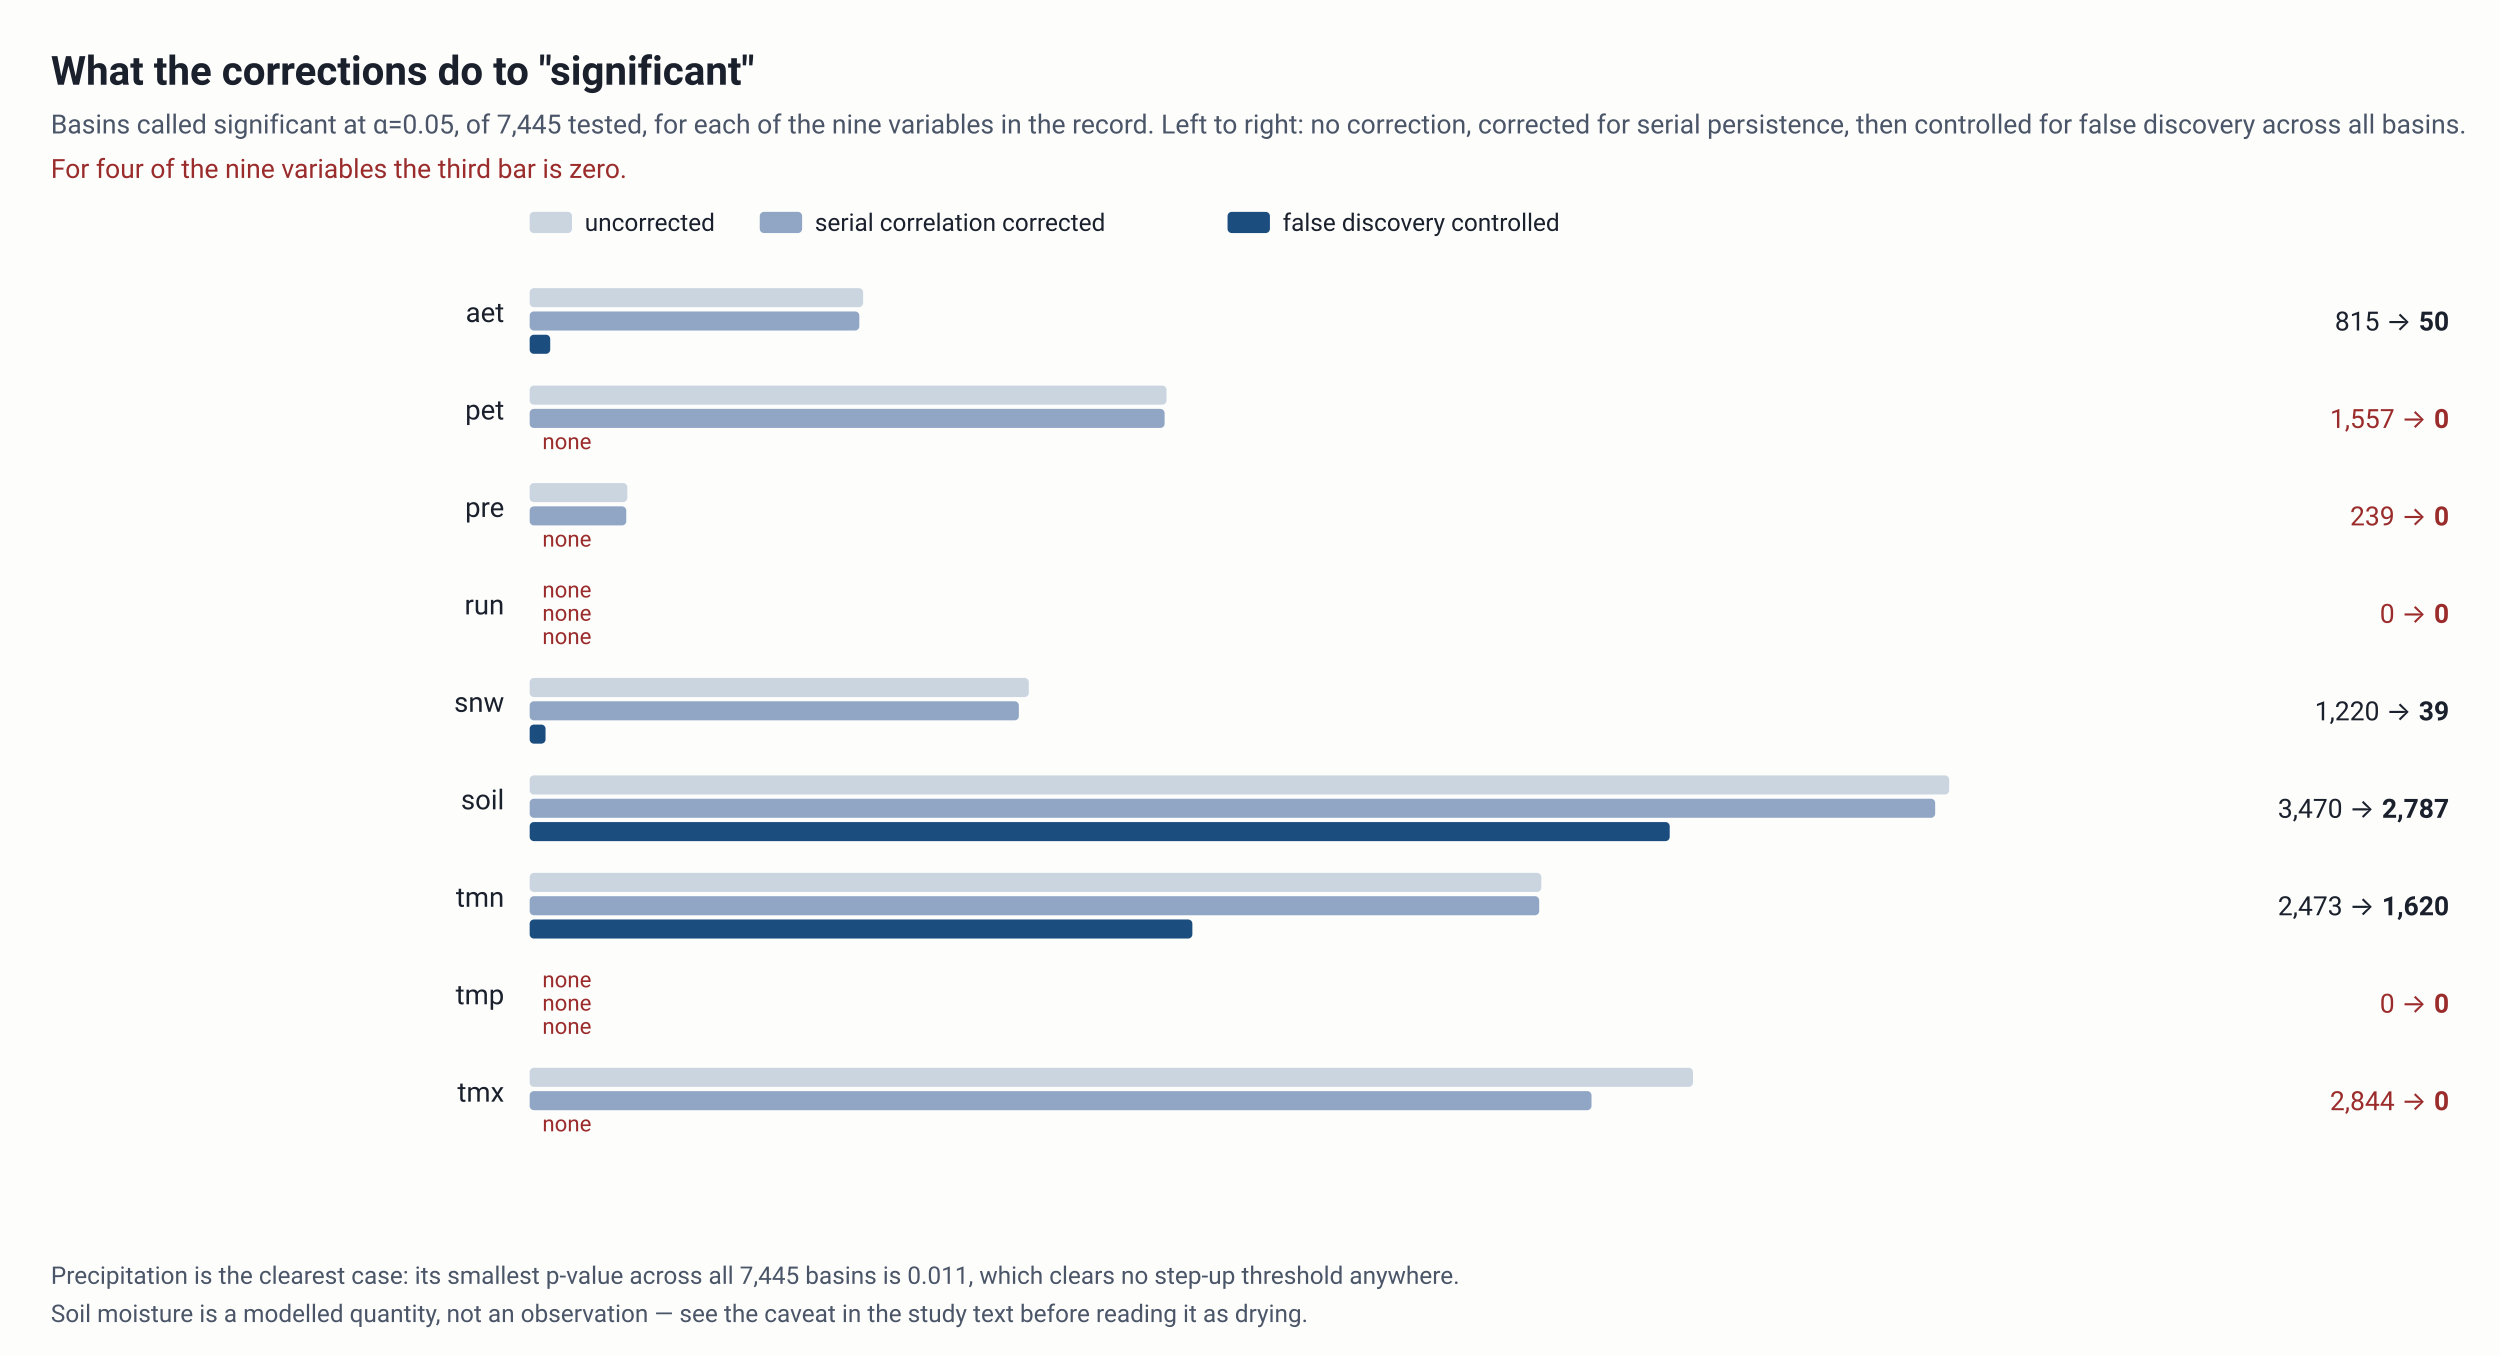
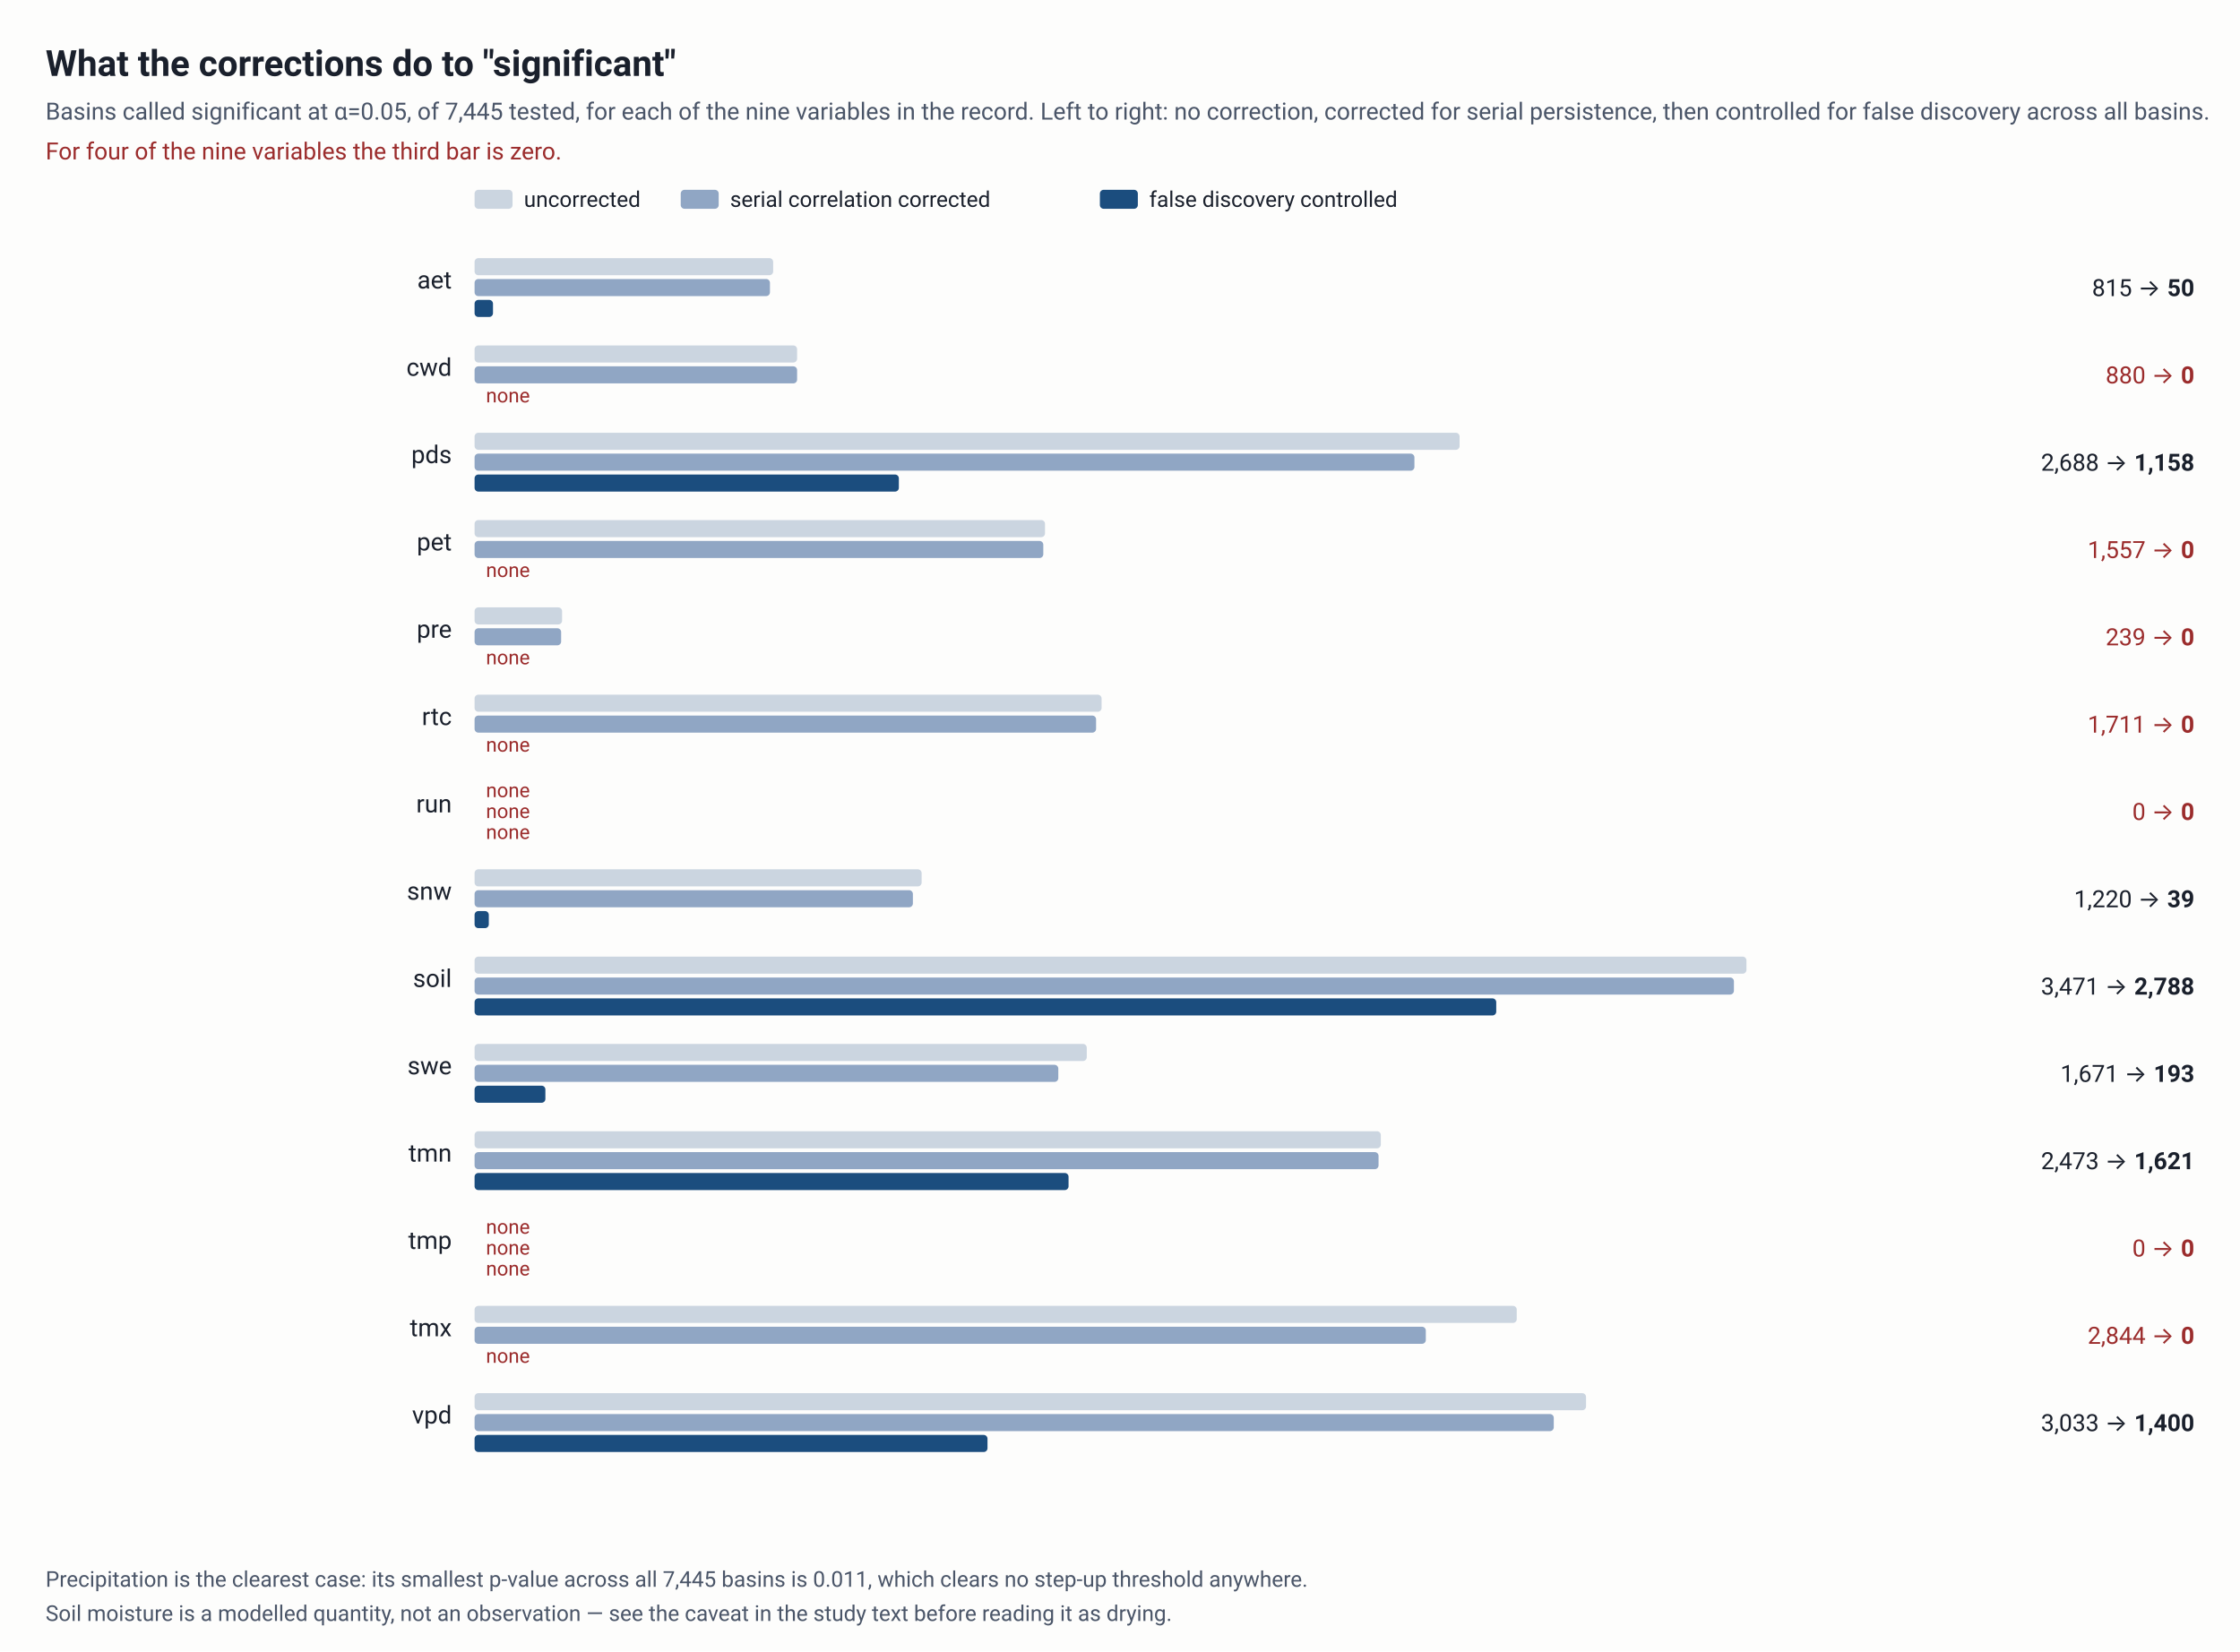
- <svg xmlns="http://www.w3.org/2000/svg" viewBox="0 0 1180 640" font-family="system-ui, -apple-system, Segoe UI, Roboto, sans-serif">
-   <rect width="1180" height="640" fill="#fdfdfc" />
+ <svg xmlns="http://www.w3.org/2000/svg" viewBox="0 0 1180 870" font-family="system-ui, -apple-system, Segoe UI, Roboto, sans-serif">
+   <rect width="1180" height="870" fill="#fdfdfc" />
  <text x="24" y="40" font-size="19" font-weight="650" fill="#1a202c">What the corrections do to "significant"</text>
  <text x="24" y="63" font-size="12.5" fill="#4a5568">Basins called significant at α=0.05, of 7,445 tested, for each of the nine variables in the record. Left to right: no correction, corrected for serial persistence, then controlled for false discovery across all basins.</text>
  <text x="24" y="84" font-size="12.5" fill="#9b2c2c">For four of the nine variables the third bar is zero.</text>
  <rect x="250" y="100" width="20" height="10" rx="2" fill="#cbd5e0" />
  <text x="276" y="109" font-size="11.5" fill="#1a202c">uncorrected</text>
  <rect x="358.6" y="100" width="20" height="10" rx="2" fill="#90a6c4" />
  <text x="384.6" y="109" font-size="11.5" fill="#1a202c">serial correlation corrected</text>
  <rect x="579.4" y="100" width="20" height="10" rx="2" fill="#1b4d7e" />
  <text x="605.4" y="109" font-size="11.5" fill="#1a202c">false discovery controlled</text>
  <text x="238" y="152" text-anchor="end" font-size="13" fill="#1a202c">aet</text>
-   <rect x="250" y="136.0" width="157.4" height="9" rx="2" fill="#cbd5e0" />
+   <rect x="250" y="136.0" width="157.3" height="9" rx="2" fill="#cbd5e0" />
  <rect x="250" y="147.0" width="155.6" height="9" rx="2" fill="#90a6c4" />
  <rect x="250" y="158.0" width="9.7" height="9" rx="2" fill="#1b4d7e" />
  <text x="1156" y="156" text-anchor="end" font-size="12.5" fill="#1a202c">815 → <tspan font-weight="650">50</tspan>
  </text>
-   <text x="238" y="198" text-anchor="end" font-size="13" fill="#1a202c">pet</text>
-   <rect x="250" y="182.0" width="300.6" height="9" rx="2" fill="#cbd5e0" />
-   <rect x="250" y="193.0" width="299.7" height="9" rx="2" fill="#90a6c4" />
+   <text x="238" y="198" text-anchor="end" font-size="13" fill="#1a202c">cwd</text>
+   <rect x="250" y="182.0" width="169.9" height="9" rx="2" fill="#cbd5e0" />
+   <rect x="250" y="193.0" width="169.9" height="9" rx="2" fill="#90a6c4" />
  <rect x="250" y="204.0" width="0.0" height="9" rx="2" fill="#1b4d7e" />
  <text x="256" y="212.0" font-size="10.5" fill="#9b2c2c">none</text>
-   <text x="1156" y="202" text-anchor="end" font-size="12.5" fill="#9b2c2c">1,557 → <tspan font-weight="650">0</tspan>
+   <text x="1156" y="202" text-anchor="end" font-size="12.5" fill="#9b2c2c">880 → <tspan font-weight="650">0</tspan>
  </text>
-   <text x="238" y="244" text-anchor="end" font-size="13" fill="#1a202c">pre</text>
-   <rect x="250" y="228.0" width="46.1" height="9" rx="2" fill="#cbd5e0" />
-   <rect x="250" y="239.0" width="45.6" height="9" rx="2" fill="#90a6c4" />
-   <rect x="250" y="250.0" width="0.0" height="9" rx="2" fill="#1b4d7e" />
-   <text x="256" y="258.0" font-size="10.5" fill="#9b2c2c">none</text>
-   <text x="1156" y="248" text-anchor="end" font-size="12.5" fill="#9b2c2c">239 → <tspan font-weight="650">0</tspan>
+   <text x="238" y="244" text-anchor="end" font-size="13" fill="#1a202c">pds</text>
+   <rect x="250" y="228.0" width="518.9" height="9" rx="2" fill="#cbd5e0" />
+   <rect x="250" y="239.0" width="495.1" height="9" rx="2" fill="#90a6c4" />
+   <rect x="250" y="250.0" width="223.5" height="9" rx="2" fill="#1b4d7e" />
+   <text x="1156" y="248" text-anchor="end" font-size="12.5" fill="#1a202c">2,688 → <tspan font-weight="650">1,158</tspan>
  </text>
-   <text x="238" y="290" text-anchor="end" font-size="13" fill="#1a202c">run</text>
-   <rect x="250" y="274.0" width="0.0" height="9" rx="2" fill="#cbd5e0" />
-   <text x="256" y="282.0" font-size="10.5" fill="#9b2c2c">none</text>
-   <rect x="250" y="285.0" width="0.0" height="9" rx="2" fill="#90a6c4" />
-   <text x="256" y="293.0" font-size="10.5" fill="#9b2c2c">none</text>
+   <text x="238" y="290" text-anchor="end" font-size="13" fill="#1a202c">pet</text>
+   <rect x="250" y="274.0" width="300.5" height="9" rx="2" fill="#cbd5e0" />
+   <rect x="250" y="285.0" width="299.6" height="9" rx="2" fill="#90a6c4" />
  <rect x="250" y="296.0" width="0.0" height="9" rx="2" fill="#1b4d7e" />
  <text x="256" y="304.0" font-size="10.5" fill="#9b2c2c">none</text>
-   <text x="1156" y="294" text-anchor="end" font-size="12.5" fill="#9b2c2c">0 → <tspan font-weight="650">0</tspan>
+   <text x="1156" y="294" text-anchor="end" font-size="12.5" fill="#9b2c2c">1,557 → <tspan font-weight="650">0</tspan>
  </text>
-   <text x="238" y="336" text-anchor="end" font-size="13" fill="#1a202c">snw</text>
-   <rect x="250" y="320.0" width="235.6" height="9" rx="2" fill="#cbd5e0" />
-   <rect x="250" y="331.0" width="230.9" height="9" rx="2" fill="#90a6c4" />
-   <rect x="250" y="342.0" width="7.5" height="9" rx="2" fill="#1b4d7e" />
-   <text x="1156" y="340" text-anchor="end" font-size="12.5" fill="#1a202c">1,220 → <tspan font-weight="650">39</tspan>
+   <text x="238" y="336" text-anchor="end" font-size="13" fill="#1a202c">pre</text>
+   <rect x="250" y="320.0" width="46.1" height="9" rx="2" fill="#cbd5e0" />
+   <rect x="250" y="331.0" width="45.6" height="9" rx="2" fill="#90a6c4" />
+   <rect x="250" y="342.0" width="0.0" height="9" rx="2" fill="#1b4d7e" />
+   <text x="256" y="350.0" font-size="10.5" fill="#9b2c2c">none</text>
+   <text x="1156" y="340" text-anchor="end" font-size="12.5" fill="#9b2c2c">239 → <tspan font-weight="650">0</tspan>
  </text>
-   <text x="238" y="382" text-anchor="end" font-size="13" fill="#1a202c">soil</text>
-   <rect x="250" y="366.0" width="670.0" height="9" rx="2" fill="#cbd5e0" />
-   <rect x="250" y="377.0" width="663.4" height="9" rx="2" fill="#90a6c4" />
-   <rect x="250" y="388.0" width="538.1" height="9" rx="2" fill="#1b4d7e" />
-   <text x="1156" y="386" text-anchor="end" font-size="12.5" fill="#1a202c">3,470 → <tspan font-weight="650">2,787</tspan>
+   <text x="238" y="382" text-anchor="end" font-size="13" fill="#1a202c">rtc</text>
+   <rect x="250" y="366.0" width="330.3" height="9" rx="2" fill="#cbd5e0" />
+   <rect x="250" y="377.0" width="327.4" height="9" rx="2" fill="#90a6c4" />
+   <rect x="250" y="388.0" width="0.0" height="9" rx="2" fill="#1b4d7e" />
+   <text x="256" y="396.0" font-size="10.5" fill="#9b2c2c">none</text>
+   <text x="1156" y="386" text-anchor="end" font-size="12.5" fill="#9b2c2c">1,711 → <tspan font-weight="650">0</tspan>
  </text>
-   <text x="238" y="428" text-anchor="end" font-size="13" fill="#1a202c">tmn</text>
-   <rect x="250" y="412.0" width="477.5" height="9" rx="2" fill="#cbd5e0" />
-   <rect x="250" y="423.0" width="476.5" height="9" rx="2" fill="#90a6c4" />
-   <rect x="250" y="434.0" width="312.8" height="9" rx="2" fill="#1b4d7e" />
-   <text x="1156" y="432" text-anchor="end" font-size="12.5" fill="#1a202c">2,473 → <tspan font-weight="650">1,620</tspan>
+   <text x="238" y="428" text-anchor="end" font-size="13" fill="#1a202c">run</text>
+   <rect x="250" y="412.0" width="0.0" height="9" rx="2" fill="#cbd5e0" />
+   <text x="256" y="420.0" font-size="10.5" fill="#9b2c2c">none</text>
+   <rect x="250" y="423.0" width="0.0" height="9" rx="2" fill="#90a6c4" />
+   <text x="256" y="431.0" font-size="10.5" fill="#9b2c2c">none</text>
+   <rect x="250" y="434.0" width="0.0" height="9" rx="2" fill="#1b4d7e" />
+   <text x="256" y="442.0" font-size="10.5" fill="#9b2c2c">none</text>
+   <text x="1156" y="432" text-anchor="end" font-size="12.5" fill="#9b2c2c">0 → <tspan font-weight="650">0</tspan>
  </text>
-   <text x="238" y="474" text-anchor="end" font-size="13" fill="#1a202c">tmp</text>
-   <rect x="250" y="458.0" width="0.0" height="9" rx="2" fill="#cbd5e0" />
-   <text x="256" y="466.0" font-size="10.5" fill="#9b2c2c">none</text>
-   <rect x="250" y="469.0" width="0.0" height="9" rx="2" fill="#90a6c4" />
-   <text x="256" y="477.0" font-size="10.5" fill="#9b2c2c">none</text>
-   <rect x="250" y="480.0" width="0.0" height="9" rx="2" fill="#1b4d7e" />
-   <text x="256" y="488.0" font-size="10.5" fill="#9b2c2c">none</text>
-   <text x="1156" y="478" text-anchor="end" font-size="12.5" fill="#9b2c2c">0 → <tspan font-weight="650">0</tspan>
+   <text x="238" y="474" text-anchor="end" font-size="13" fill="#1a202c">snw</text>
+   <rect x="250" y="458.0" width="235.5" height="9" rx="2" fill="#cbd5e0" />
+   <rect x="250" y="469.0" width="230.9" height="9" rx="2" fill="#90a6c4" />
+   <rect x="250" y="480.0" width="7.5" height="9" rx="2" fill="#1b4d7e" />
+   <text x="1156" y="478" text-anchor="end" font-size="12.5" fill="#1a202c">1,220 → <tspan font-weight="650">39</tspan>
  </text>
-   <text x="238" y="520" text-anchor="end" font-size="13" fill="#1a202c">tmx</text>
-   <rect x="250" y="504.0" width="549.1" height="9" rx="2" fill="#cbd5e0" />
-   <rect x="250" y="515.0" width="501.2" height="9" rx="2" fill="#90a6c4" />
-   <rect x="250" y="526.0" width="0.0" height="9" rx="2" fill="#1b4d7e" />
-   <text x="256" y="534.0" font-size="10.5" fill="#9b2c2c">none</text>
-   <text x="1156" y="524" text-anchor="end" font-size="12.5" fill="#9b2c2c">2,844 → <tspan font-weight="650">0</tspan>
+   <text x="238" y="520" text-anchor="end" font-size="13" fill="#1a202c">soil</text>
+   <rect x="250" y="504.0" width="670.0" height="9" rx="2" fill="#cbd5e0" />
+   <rect x="250" y="515.0" width="663.4" height="9" rx="2" fill="#90a6c4" />
+   <rect x="250" y="526.0" width="538.2" height="9" rx="2" fill="#1b4d7e" />
+   <text x="1156" y="524" text-anchor="end" font-size="12.5" fill="#1a202c">3,471 → <tspan font-weight="650">2,788</tspan>
  </text>
-   <text x="24" y="606" font-size="11.5" fill="#4a5568">Precipitation is the clearest case: its smallest p-value across all 7,445 basins is 0.011, which clears no step-up threshold anywhere.</text>
-   <text x="24" y="624" font-size="11.5" fill="#4a5568">Soil moisture is a modelled quantity, not an observation — see the caveat in the study text before reading it as drying.</text>
+   <text x="238" y="566" text-anchor="end" font-size="13" fill="#1a202c">swe</text>
+   <rect x="250" y="550.0" width="322.5" height="9" rx="2" fill="#cbd5e0" />
+   <rect x="250" y="561.0" width="307.5" height="9" rx="2" fill="#90a6c4" />
+   <rect x="250" y="572.0" width="37.3" height="9" rx="2" fill="#1b4d7e" />
+   <text x="1156" y="570" text-anchor="end" font-size="12.5" fill="#1a202c">1,671 → <tspan font-weight="650">193</tspan>
+   </text>
+   <text x="238" y="612" text-anchor="end" font-size="13" fill="#1a202c">tmn</text>
+   <rect x="250" y="596.0" width="477.4" height="9" rx="2" fill="#cbd5e0" />
+   <rect x="250" y="607.0" width="476.2" height="9" rx="2" fill="#90a6c4" />
+   <rect x="250" y="618.0" width="312.9" height="9" rx="2" fill="#1b4d7e" />
+   <text x="1156" y="616" text-anchor="end" font-size="12.5" fill="#1a202c">2,473 → <tspan font-weight="650">1,621</tspan>
+   </text>
+   <text x="238" y="658" text-anchor="end" font-size="13" fill="#1a202c">tmp</text>
+   <rect x="250" y="642.0" width="0.0" height="9" rx="2" fill="#cbd5e0" />
+   <text x="256" y="650.0" font-size="10.5" fill="#9b2c2c">none</text>
+   <rect x="250" y="653.0" width="0.0" height="9" rx="2" fill="#90a6c4" />
+   <text x="256" y="661.0" font-size="10.5" fill="#9b2c2c">none</text>
+   <rect x="250" y="664.0" width="0.0" height="9" rx="2" fill="#1b4d7e" />
+   <text x="256" y="672.0" font-size="10.5" fill="#9b2c2c">none</text>
+   <text x="1156" y="662" text-anchor="end" font-size="12.5" fill="#9b2c2c">0 → <tspan font-weight="650">0</tspan>
+   </text>
+   <text x="238" y="704" text-anchor="end" font-size="13" fill="#1a202c">tmx</text>
+   <rect x="250" y="688.0" width="549.0" height="9" rx="2" fill="#cbd5e0" />
+   <rect x="250" y="699.0" width="501.1" height="9" rx="2" fill="#90a6c4" />
+   <rect x="250" y="710.0" width="0.0" height="9" rx="2" fill="#1b4d7e" />
+   <text x="256" y="718.0" font-size="10.5" fill="#9b2c2c">none</text>
+   <text x="1156" y="708" text-anchor="end" font-size="12.5" fill="#9b2c2c">2,844 → <tspan font-weight="650">0</tspan>
+   </text>
+   <text x="238" y="750" text-anchor="end" font-size="13" fill="#1a202c">vpd</text>
+   <rect x="250" y="734.0" width="585.5" height="9" rx="2" fill="#cbd5e0" />
+   <rect x="250" y="745.0" width="568.5" height="9" rx="2" fill="#90a6c4" />
+   <rect x="250" y="756.0" width="270.2" height="9" rx="2" fill="#1b4d7e" />
+   <text x="1156" y="754" text-anchor="end" font-size="12.5" fill="#1a202c">3,033 → <tspan font-weight="650">1,400</tspan>
+   </text>
+   <text x="24" y="836" font-size="11.5" fill="#4a5568">Precipitation is the clearest case: its smallest p-value across all 7,445 basins is 0.011, which clears no step-up threshold anywhere.</text>
+   <text x="24" y="854" font-size="11.5" fill="#4a5568">Soil moisture is a modelled quantity, not an observation — see the caveat in the study text before reading it as drying.</text>
</svg>
